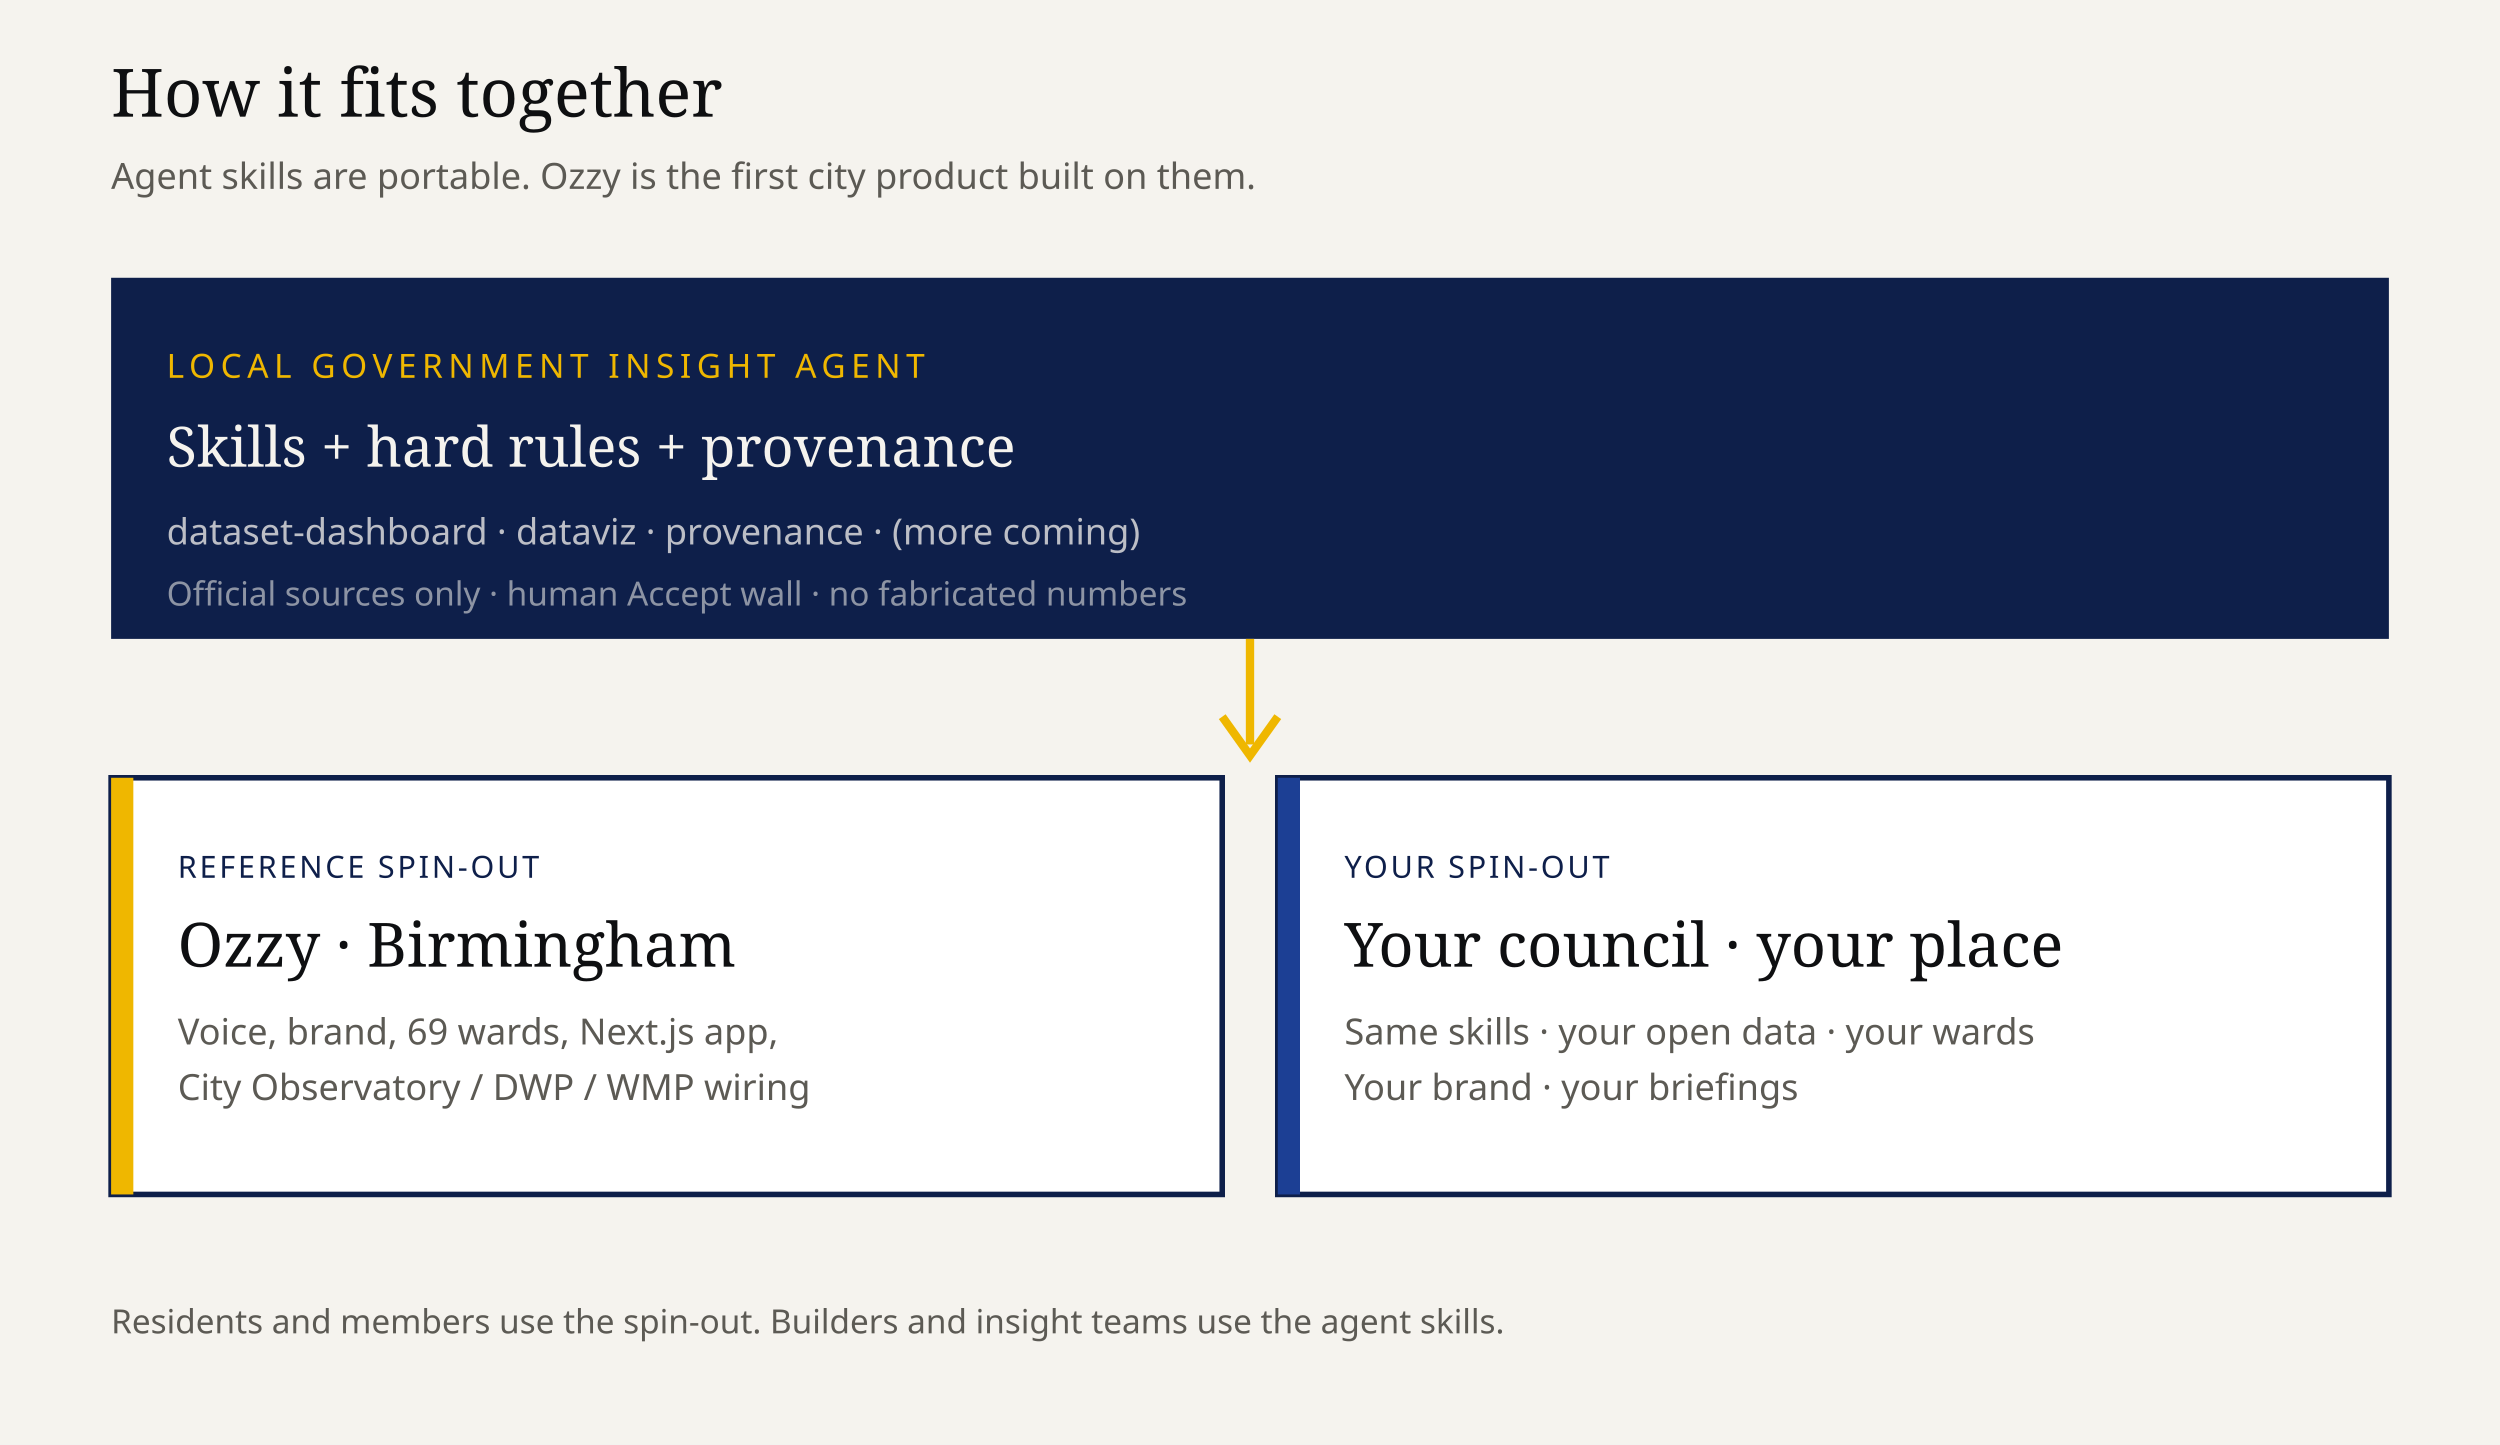
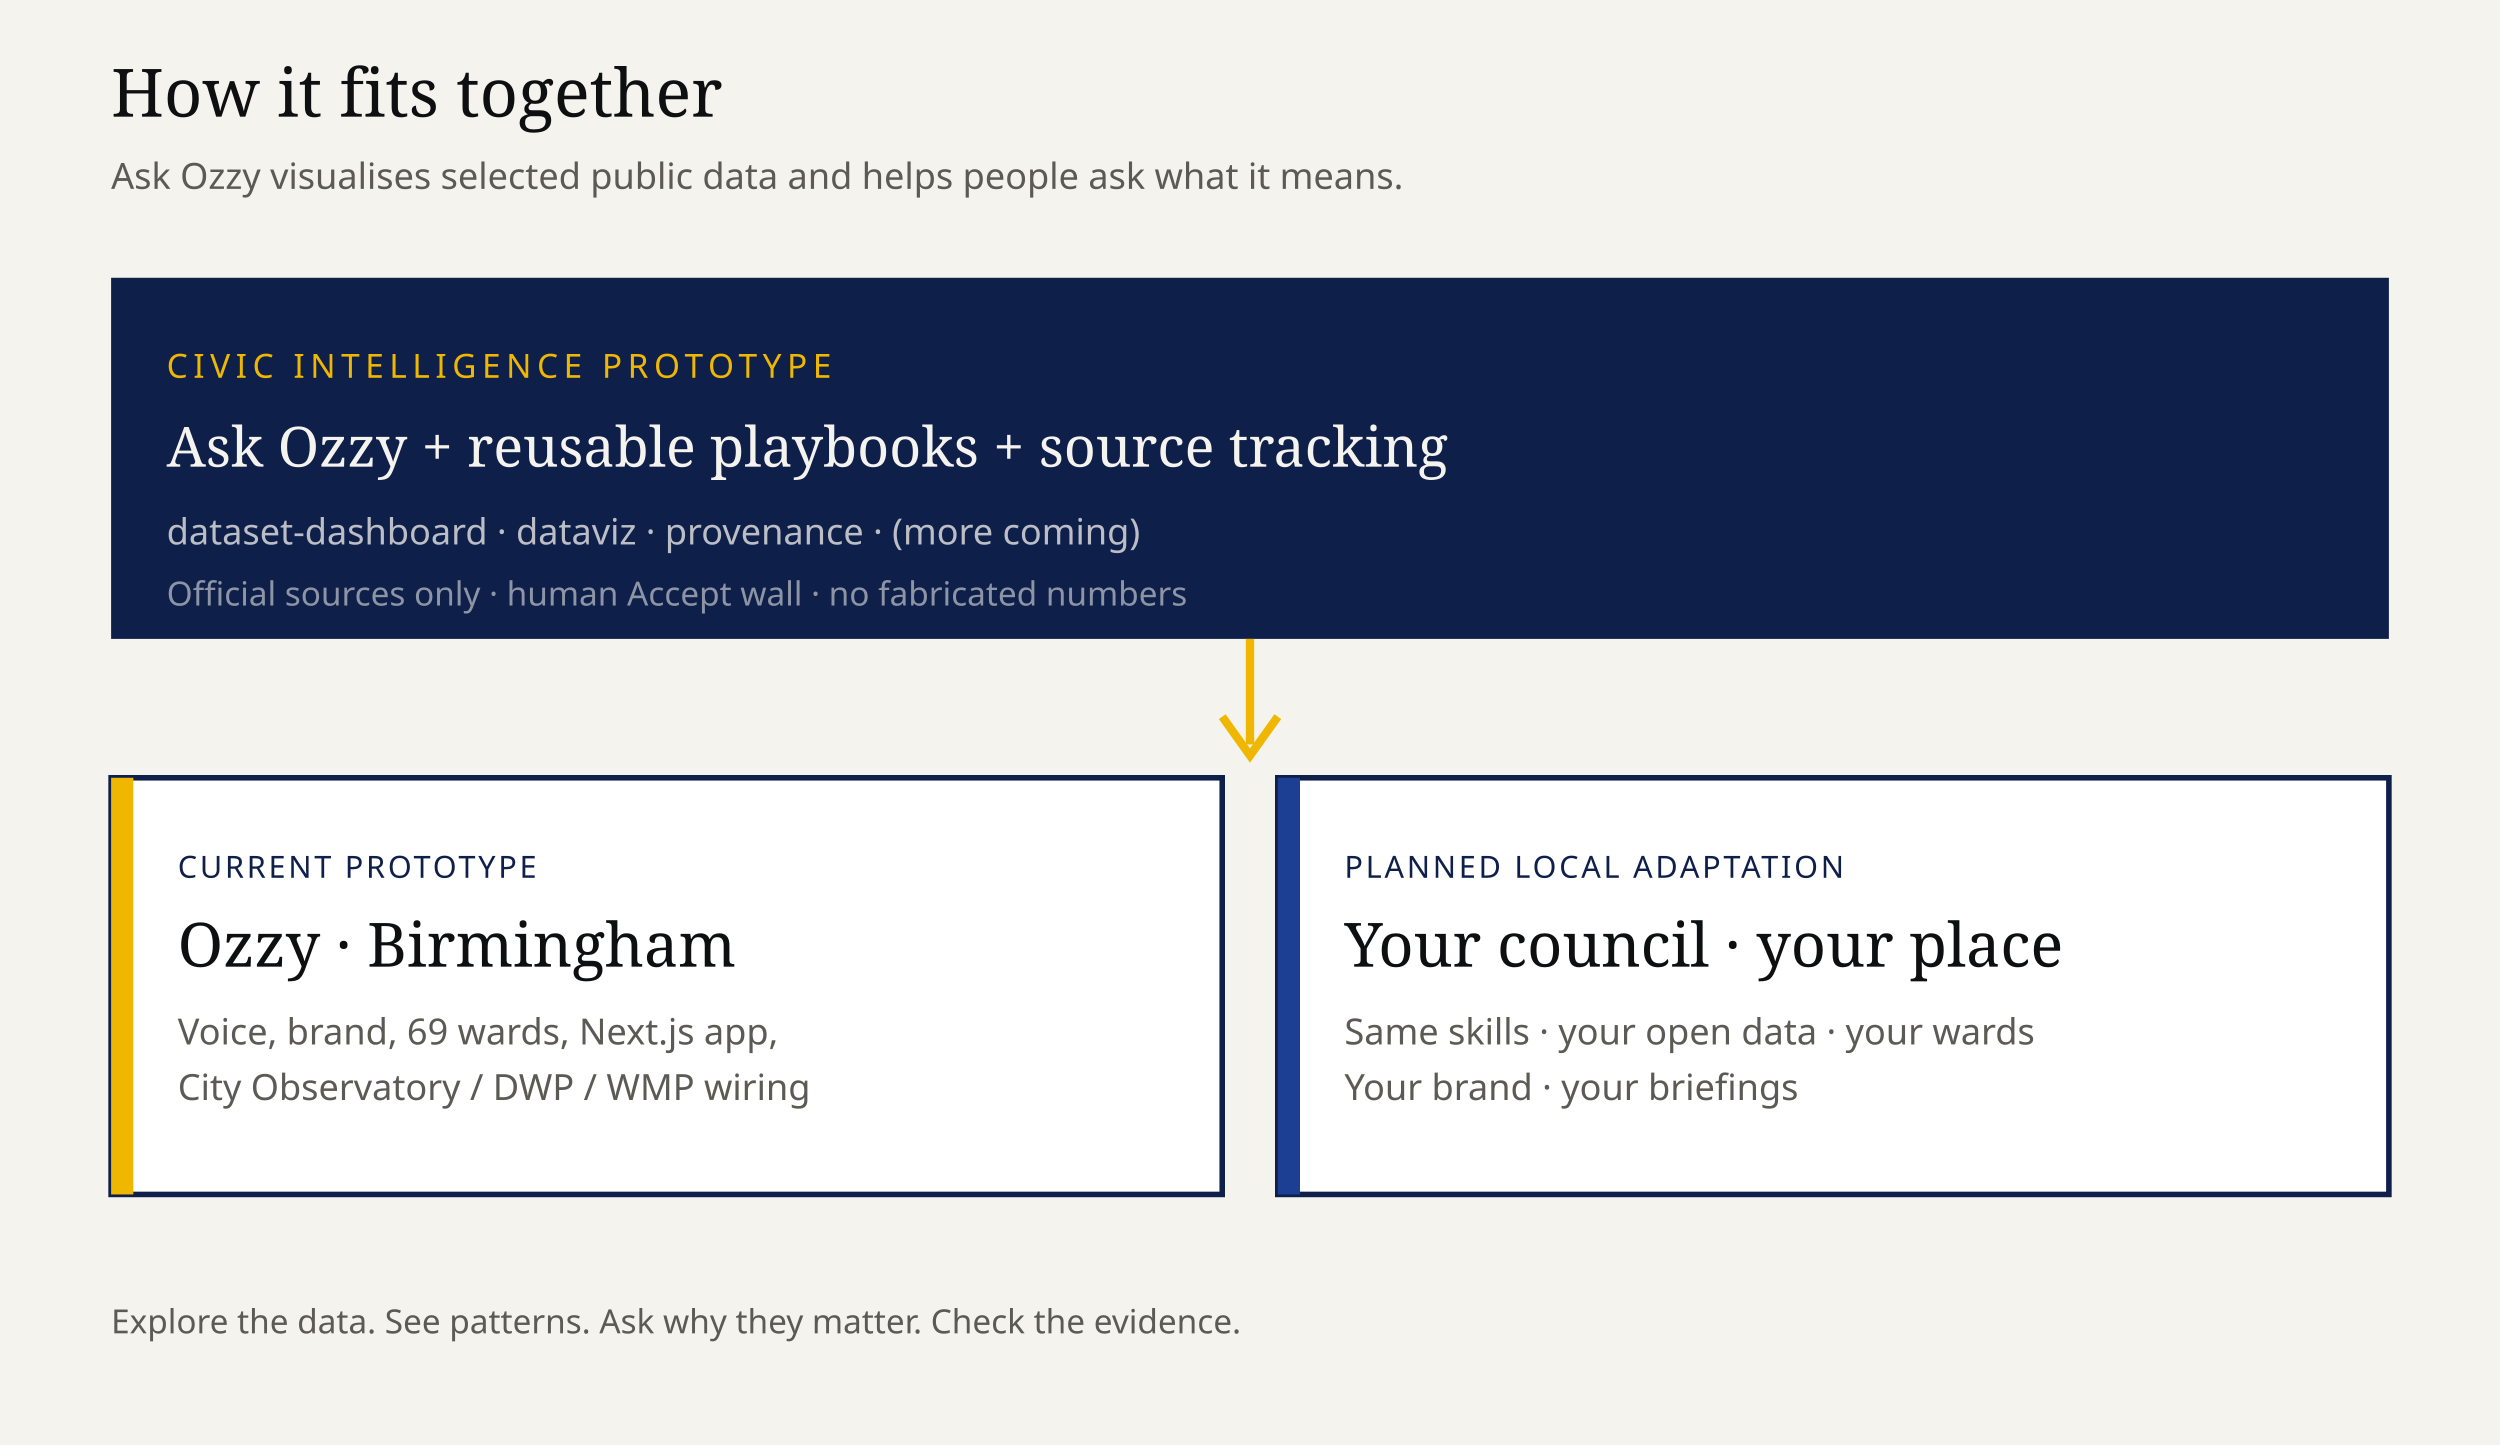
- <svg xmlns="http://www.w3.org/2000/svg" width="900" height="520" viewBox="0 0 900 520" role="img" aria-label="Mental model: insight agent, Ozzy spin-out, other places">
+ <svg xmlns="http://www.w3.org/2000/svg" width="900" height="520" viewBox="0 0 900 520" role="img" aria-label="Ask Ozzy civic intelligence prototype: supporting playbooks and planned local reuse">
  <rect width="900" height="520" fill="#f5f3ee" />
  <text x="40" y="42" font-family="Georgia, serif" font-size="24" fill="#0e0f11">How it fits together</text>
-   <text x="40" y="68" font-family="system-ui,sans-serif" font-size="13" fill="#5c5a54">Agent skills are portable. Ozzy is the first city product built on them.</text>
+   <text x="40" y="68" font-family="system-ui,sans-serif" font-size="13" fill="#5c5a54">Ask Ozzy visualises selected public data and helps people ask what it means.</text>
  <rect x="40" y="100" width="820" height="130" fill="#0e1f4a" />
-   <text x="60" y="136" font-family="system-ui,sans-serif" font-size="12" fill="#efb700" letter-spacing="2">LOCAL GOVERNMENT INSIGHT AGENT</text>
-   <text x="60" y="168" font-family="Georgia, serif" font-size="20" fill="#f5f3ee">Skills + hard rules + provenance</text>
+   <text x="60" y="136" font-family="system-ui,sans-serif" font-size="12" fill="#efb700" letter-spacing="2">CIVIC INTELLIGENCE PROTOTYPE</text>
+   <text x="60" y="168" font-family="Georgia, serif" font-size="20" fill="#f5f3ee">Ask Ozzy + reusable playbooks + source tracking</text>
  <text x="60" y="196" font-family="system-ui,sans-serif" font-size="13" fill="rgba(245,243,238,.75)">dataset-dashboard · dataviz · provenance · (more coming)</text>
  <text x="60" y="218" font-family="system-ui,sans-serif" font-size="12" fill="rgba(245,243,238,.55)">Official sources only · human Accept wall · no fabricated numbers</text>
  <path d="M450 230 L450 268" stroke="#efb700" stroke-width="3" />
  <path d="M440 258 L450 272 L460 258" fill="none" stroke="#efb700" stroke-width="3" />
  <rect x="40" y="280" width="400" height="150" fill="#fff" stroke="#0e1f4a" stroke-width="2" />
  <rect x="40" y="280" width="8" height="150" fill="#efb700" />
-   <text x="64" y="316" font-family="system-ui,sans-serif" font-size="11" fill="#0e1f4a" letter-spacing="1">REFERENCE SPIN-OUT</text>
+   <text x="64" y="316" font-family="system-ui,sans-serif" font-size="11" fill="#0e1f4a" letter-spacing="1">CURRENT PROTOTYPE</text>
  <text x="64" y="348" font-family="Georgia, serif" font-size="22" fill="#0e0f11">Ozzy · Birmingham</text>
  <text x="64" y="376" font-family="system-ui,sans-serif" font-size="13" fill="#5c5a54">Voice, brand, 69 wards, Next.js app,</text>
  <text x="64" y="396" font-family="system-ui,sans-serif" font-size="13" fill="#5c5a54">City Observatory / DWP / WMP wiring</text>
  <rect x="460" y="280" width="400" height="150" fill="#fff" stroke="#0e1f4a" stroke-width="2" />
  <rect x="460" y="280" width="8" height="150" fill="#1c3f94" />
-   <text x="484" y="316" font-family="system-ui,sans-serif" font-size="11" fill="#0e1f4a" letter-spacing="1">YOUR SPIN-OUT</text>
+   <text x="484" y="316" font-family="system-ui,sans-serif" font-size="11" fill="#0e1f4a" letter-spacing="1">PLANNED LOCAL ADAPTATION</text>
  <text x="484" y="348" font-family="Georgia, serif" font-size="22" fill="#0e0f11">Your council · your place</text>
  <text x="484" y="376" font-family="system-ui,sans-serif" font-size="13" fill="#5c5a54">Same skills · your open data · your wards</text>
  <text x="484" y="396" font-family="system-ui,sans-serif" font-size="13" fill="#5c5a54">Your brand · your briefings</text>
-   <text x="40" y="480" font-family="system-ui,sans-serif" font-size="12" fill="#5c5a54">Residents and members use the spin-out. Builders and insight teams use the agent skills.</text>
+   <text x="40" y="480" font-family="system-ui,sans-serif" font-size="12" fill="#5c5a54">Explore the data. See patterns. Ask why they matter. Check the evidence.</text>
</svg>
